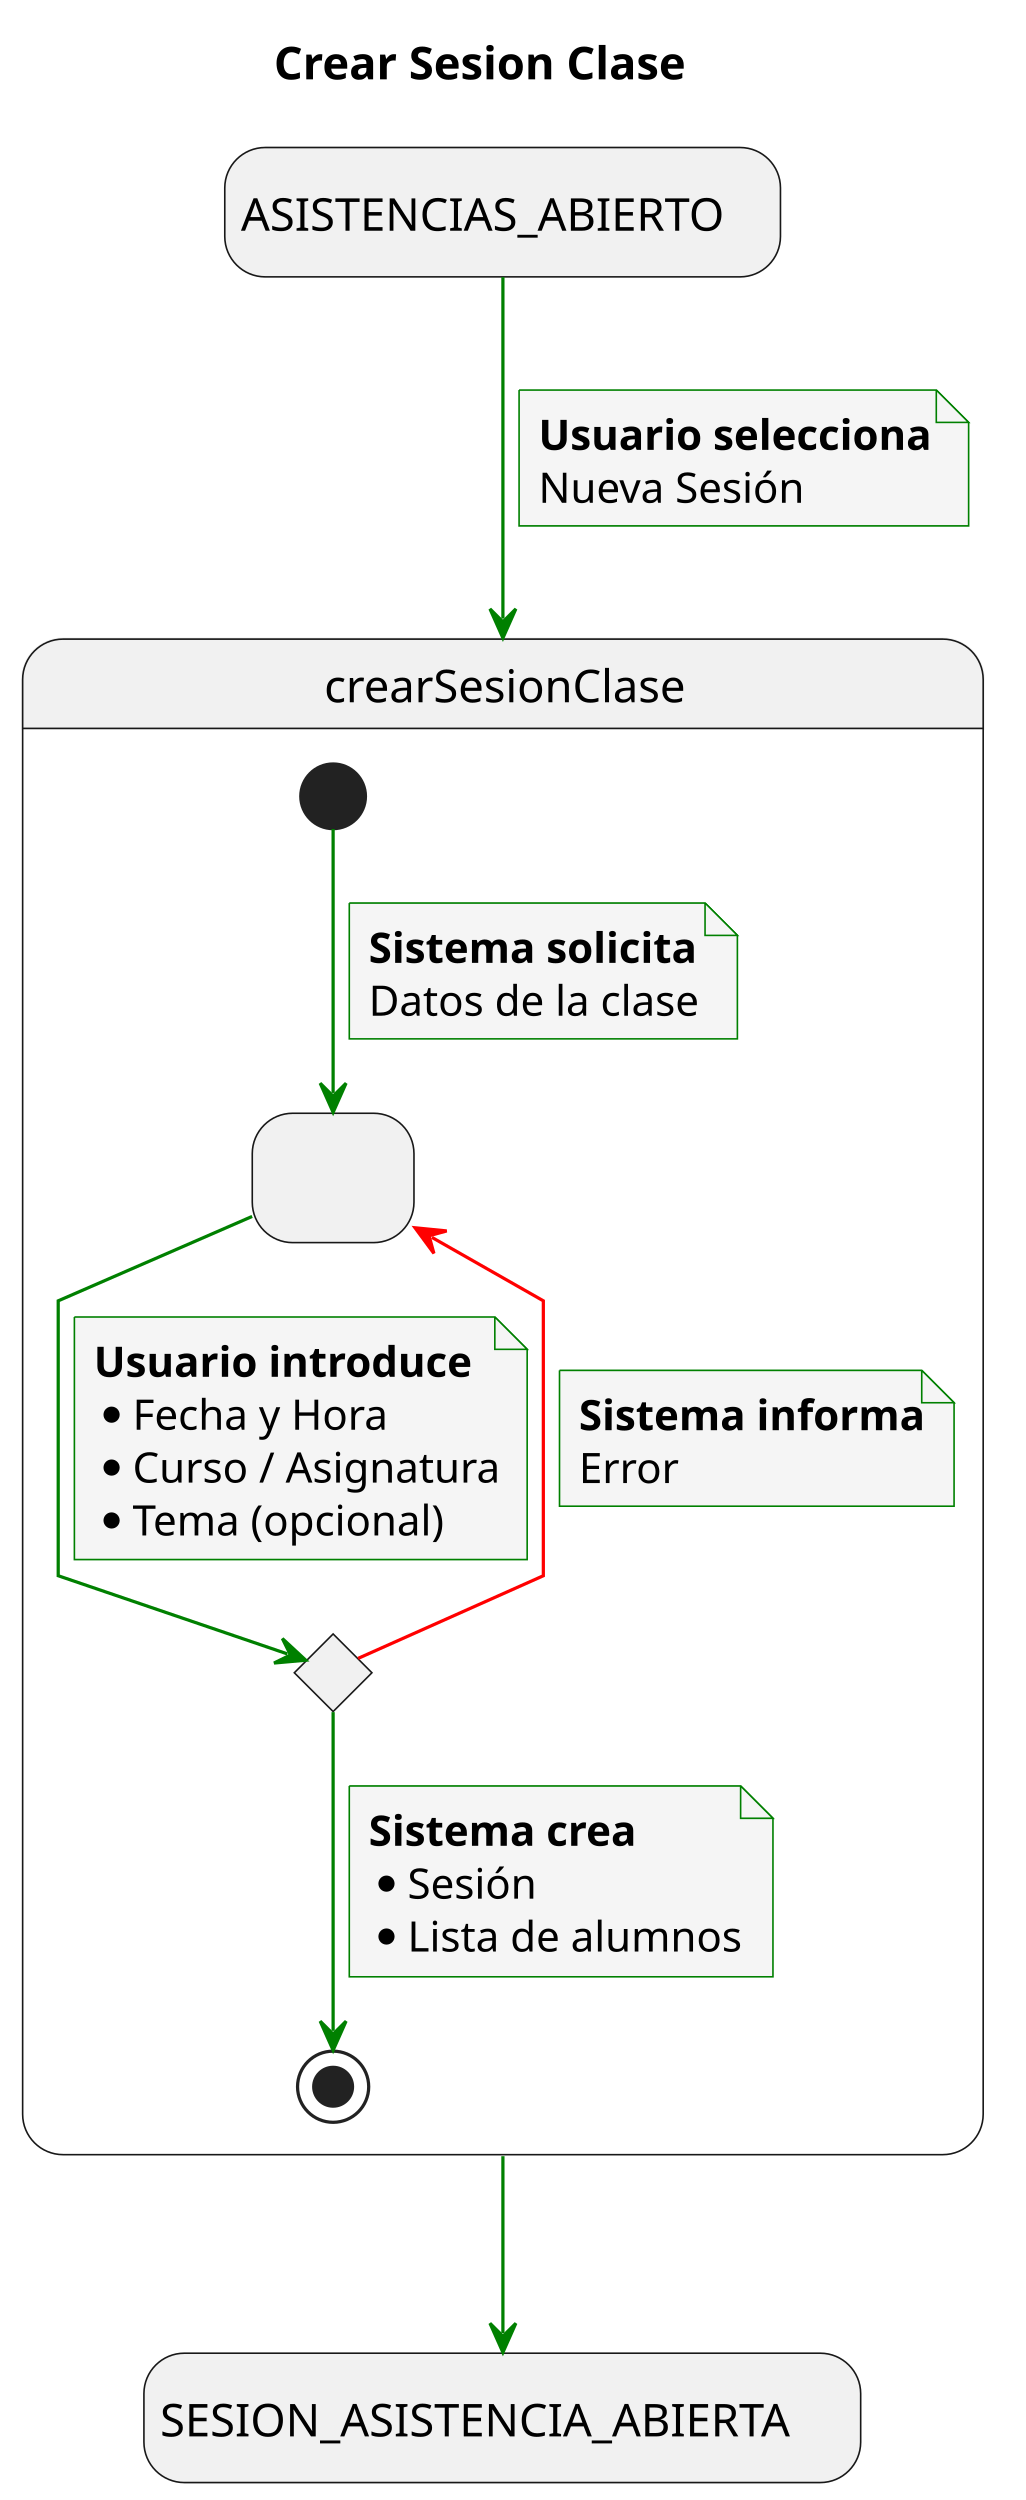
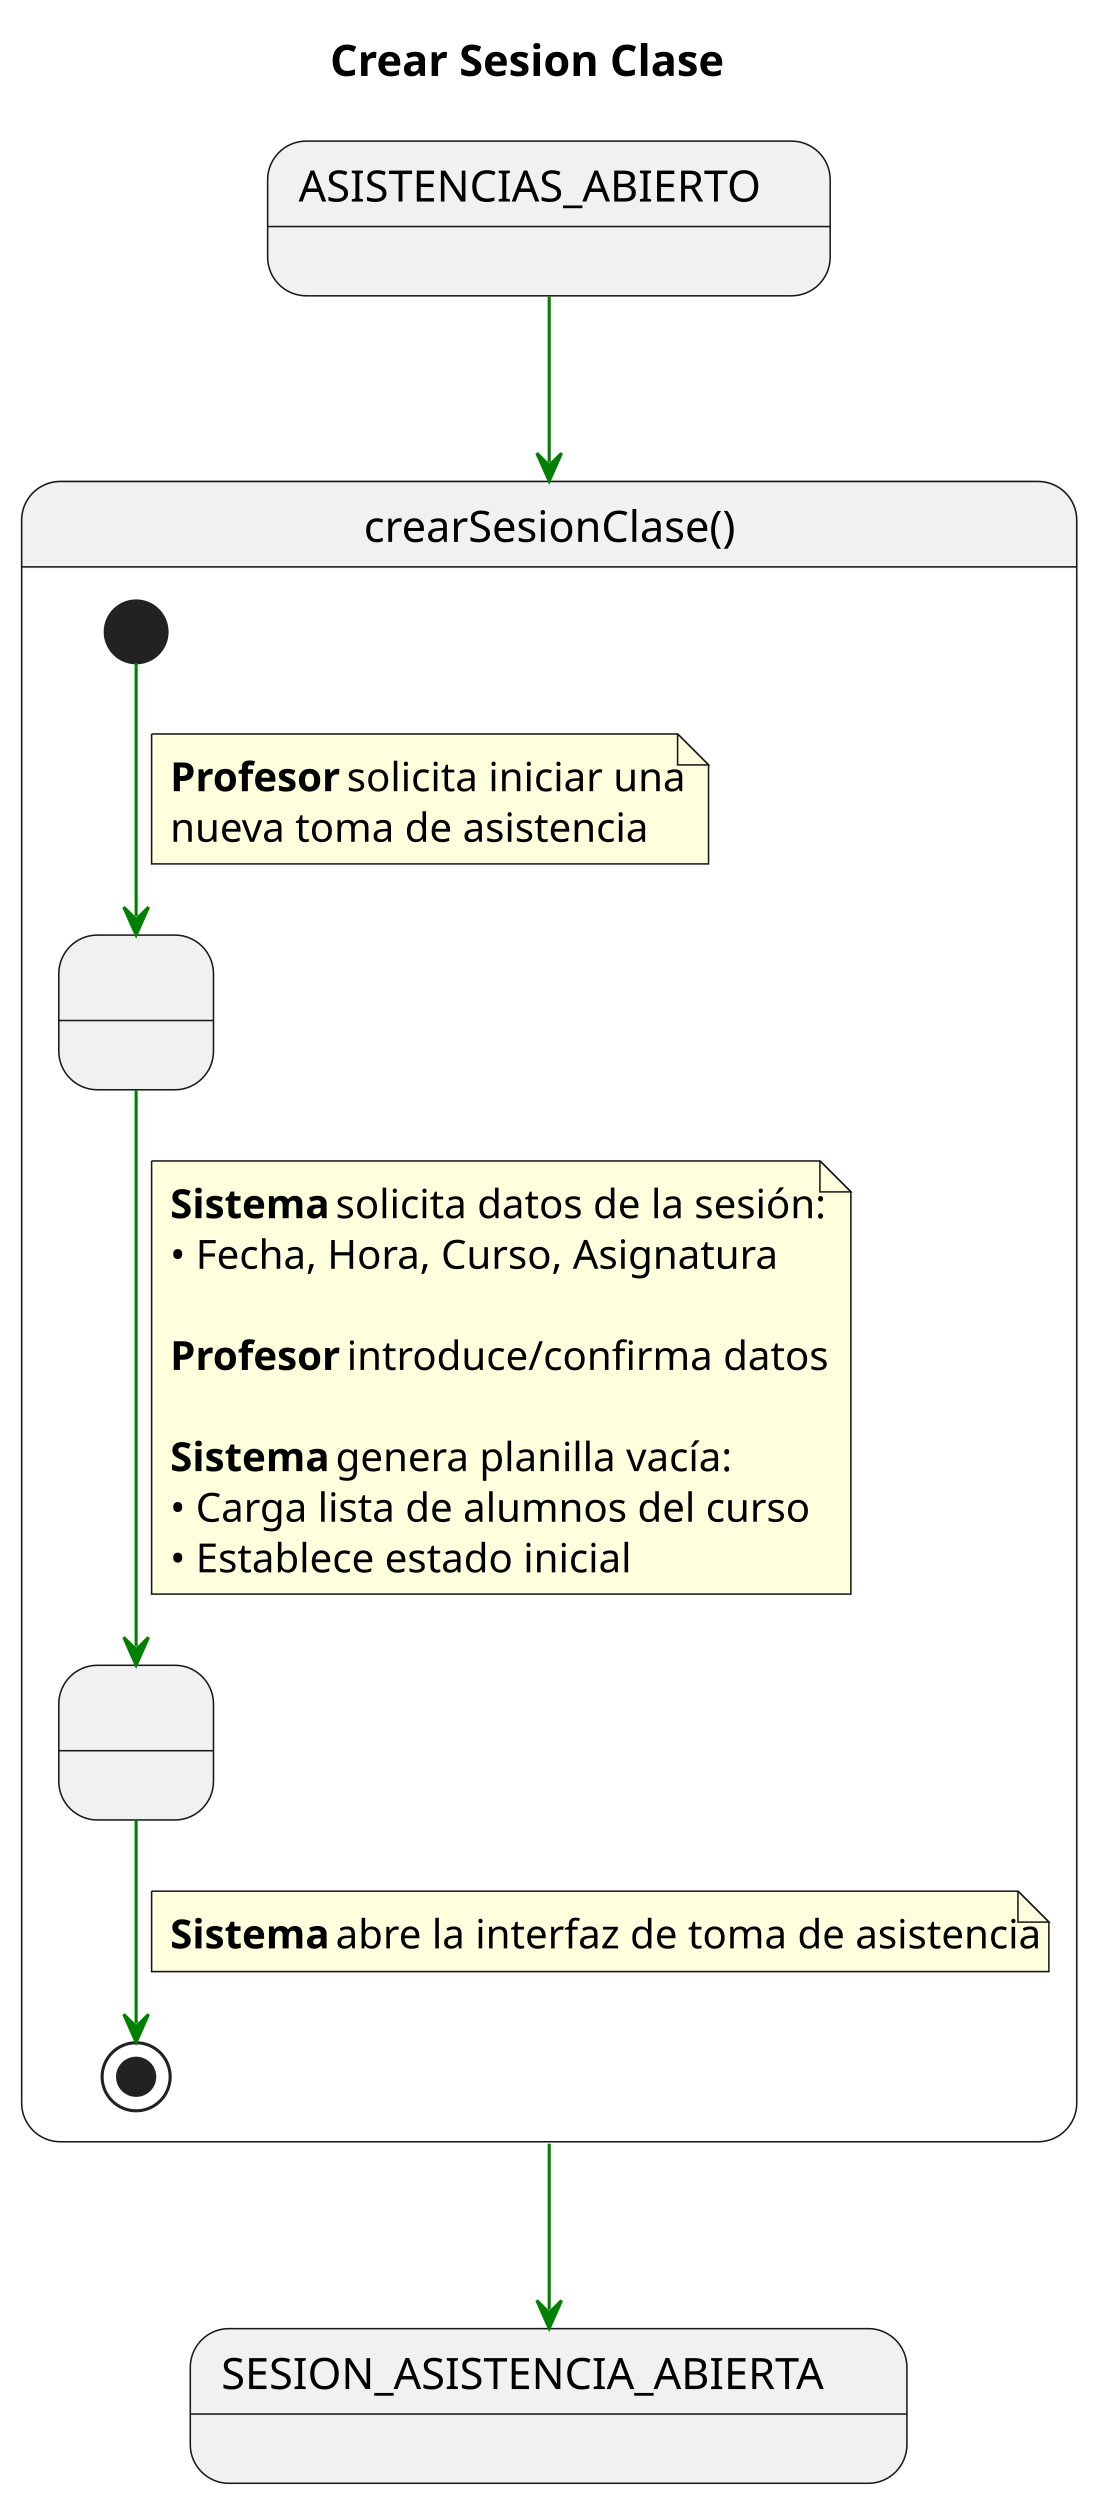
- <svg xmlns="http://www.w3.org/2000/svg" contentStyleType="text/css" data-diagram-type="STATE" height="773px" preserveAspectRatio="none" style="width:317px;height:773px;background:#FFFFFF;" version="1.1" viewBox="0 0 317 773" width="317px" zoomAndPan="magnify">
+ <svg xmlns="http://www.w3.org/2000/svg" contentStyleType="text/css" data-diagram-type="STATE" height="808px" preserveAspectRatio="none" style="width:361px;height:808px;background:#FFFFFF;" version="1.1" viewBox="0 0 361 808" width="361px" zoomAndPan="magnify">
  <defs />
  <g>
-     <text fill="#000000" font-family="sans-serif" font-size="14" font-weight="bold" lengthAdjust="spacing" textLength="127.62" x="84.69" y="24.533">Crear Sesion Clase</text>
-     <rect fill="#F1F1F1" height="40" rx="12.5" ry="12.5" style="stroke:#181818;stroke-width:0.5;" width="171.82" x="69.5" y="45.609" />
-     <text fill="#000000" font-family="sans-serif" font-size="14" lengthAdjust="spacing" textLength="161.82" x="74.5" y="71.338">ASISTENCIAS_ABIERTO</text>
-     <rect fill="#F1F1F1" height="40" rx="12.5" ry="12.5" style="stroke:#181818;stroke-width:0.5;" width="221.62" x="44.5" y="727.609" />
-     <text fill="#000000" font-family="sans-serif" font-size="14" lengthAdjust="spacing" textLength="211.62" x="49.5" y="753.338">SESION_ASISTENCIA_ABIERTA</text>
-     <path d="M19.5,197.609 L291.5,197.609 A12.5,12.5 0 0 1 304,210.109 L304,225.219 L7,225.219 L7,210.109 A12.5,12.5 0 0 1 19.5,197.609" fill="#F1F1F1" style="stroke:#F1F1F1;stroke-width:1;" />
-     <rect fill="none" height="468.609" rx="12.5" ry="12.5" style="stroke:#181818;stroke-width:0.5;" width="297" x="7" y="197.609" />
-     <line style="stroke:#181818;stroke-width:0.5;" x1="7" x2="304" y1="225.219" y2="225.219" />
-     <text fill="#000000" font-family="sans-serif" font-size="14" lengthAdjust="spacing" textLength="110.496" x="100.252" y="217.143">crearSesionClase</text>
-     <rect fill="#F1F1F1" height="40" rx="12.5" ry="12.5" style="stroke:#181818;stroke-width:0.5;" width="50" x="78" y="344.219" />
-     <text fill="#000000" font-family="sans-serif" font-size="14" lengthAdjust="spacing" textLength="3.89" x="101.055" y="369.947"> </text>
-     <g class="entity" data-entity="ValidarDatosSesion" data-uid="ent0006" id="entity_ValidarDatosSesion">
-       <polygon fill="#F1F1F1" points="103,505.219,115,517.219,103,529.219,91,517.219,103,505.219" style="stroke:#181818;stroke-width:0.5;" />
+     <text fill="#000000" font-family="sans-serif" font-size="14" font-weight="bold" lengthAdjust="spacing" textLength="127.62" x="106.69" y="24.533">Crear Sesion Clase</text>
+     <g id="ASISTENCIAS_ABIERTO_INICIAL">
+       <rect fill="#F1F1F1" height="50" rx="12.5" ry="12.5" style="stroke:#181818;stroke-width:0.5;" width="181.82" x="86.5" y="45.609" />
+       <line style="stroke:#181818;stroke-width:0.5;" x1="86.5" x2="268.32" y1="73.219" y2="73.219" />
+       <text fill="#000000" font-family="sans-serif" font-size="14" lengthAdjust="spacing" textLength="161.82" x="96.5" y="65.143">ASISTENCIAS_ABIERTO</text>
    </g>
-     <ellipse cx="103" cy="246.219" fill="#222222" rx="10" ry="10" style="stroke:#222222;stroke-width:1;" />
-     <ellipse cx="103" cy="645.219" fill="none" rx="11" ry="11" style="stroke:#222222;stroke-width:1;" />
-     <ellipse cx="103" cy="645.219" fill="#222222" rx="6" ry="6" style="stroke:#222222;stroke-width:1;" />
-     <g class="link" data-entity-1="*start*crearSesionClase" data-entity-2="FormularioSesion" data-source-line="25" data-uid="lnk4" id="link_*start*crearSesionClase_FormularioSesion">
-       <path d="M103,256.319 C103,275.119 103,312.599 103,337.929" fill="none" id="*start*crearSesionClase-to-FormularioSesion" style="stroke:#008000;stroke-width:1;" />
-       <polygon fill="#008000" points="103,343.929,107,334.929,103,338.929,99,334.929,103,343.929" style="stroke:#008000;stroke-width:1;" />
-       <path d="M108,279.219 L108,321.219 L228,321.219 L228,289.219 L218,279.219 L108,279.219" fill="#F5F5F5" style="stroke:#008000;stroke-width:0.5;" />
-       <path d="M218,279.219 L218,289.219 L228,289.219 L218,279.219" fill="#F5F5F5" style="stroke:#008000;stroke-width:0.5;" />
-       <text fill="#000000" font-family="sans-serif" font-size="13" font-weight="bold" lengthAdjust="spacing" textLength="98.268" x="114" y="297.714">Sistema solicita</text>
-       <text fill="#000000" font-family="sans-serif" font-size="13" lengthAdjust="spacing" textLength="99.722" x="114" y="314.065">Datos de la clase</text>
+     <g id="SESION_ASISTENCIA_ABIERTA_FINAL">
+       <rect fill="#F1F1F1" height="50" rx="12.5" ry="12.5" style="stroke:#181818;stroke-width:0.5;" width="231.62" x="61.5" y="752.609" />
+       <line style="stroke:#181818;stroke-width:0.5;" x1="61.5" x2="293.12" y1="780.219" y2="780.219" />
+       <text fill="#000000" font-family="sans-serif" font-size="14" lengthAdjust="spacing" textLength="211.62" x="71.5" y="772.143">SESION_ASISTENCIA_ABIERTA</text>
    </g>
-     <g class="link" data-entity-1="FormularioSesion" data-entity-2="ValidarDatosSesion" data-source-line="31" data-uid="lnk5" id="link_FormularioSesion_ValidarDatosSesion">
-       <path d="M77.96,376.119 C52.88,387.039 18,402.219 18,402.219 C18,402.219 18,487.219 18,487.219 C18,487.219 67.361,504.063 88.861,511.393" fill="none" id="FormularioSesion-to-ValidarDatosSesion" style="stroke:#008000;stroke-width:1;" />
-       <polygon fill="#008000" points="94.54,513.329,87.312,506.639,89.808,511.715,84.731,514.211,94.54,513.329" style="stroke:#008000;stroke-width:1;" />
-       <path d="M23,407.219 L23,482.219 L163,482.219 L163,417.219 L153,407.219 L23,407.219" fill="#F5F5F5" style="stroke:#008000;stroke-width:0.5;" />
-       <path d="M153,407.219 L153,417.219 L163,417.219 L153,407.219" fill="#F5F5F5" style="stroke:#008000;stroke-width:0.5;" />
-       <text fill="#000000" font-family="sans-serif" font-size="13" font-weight="bold" lengthAdjust="spacing" textLength="111.236" x="29" y="425.714">Usuario introduce</text>
-       <ellipse cx="34.5" cy="437.422" fill="#000000" rx="2.5" ry="2.5" />
-       <text fill="#000000" font-family="sans-serif" font-size="13" lengthAdjust="spacing" textLength="78.032" x="41" y="442.065">Fecha y Hora</text>
-       <ellipse cx="34.5" cy="453.773" fill="#000000" rx="2.5" ry="2.5" />
-       <text fill="#000000" font-family="sans-serif" font-size="13" lengthAdjust="spacing" textLength="107.663" x="41" y="458.417">Curso / Asignatura</text>
-       <ellipse cx="34.5" cy="470.125" fill="#000000" rx="2.5" ry="2.5" />
-       <text fill="#000000" font-family="sans-serif" font-size="13" lengthAdjust="spacing" textLength="93.926" x="41" y="474.769">Tema (opcional)</text>
+     <path d="M19.5,155.609 L335.5,155.609 A12.5,12.5 0 0 1 348,168.109 L348,183.219 L7,183.219 L7,168.109 A12.5,12.5 0 0 1 19.5,155.609" fill="#F1F1F1" style="stroke:#F1F1F1;stroke-width:1;" />
+     <rect fill="none" height="536.609" rx="12.5" ry="12.5" style="stroke:#181818;stroke-width:0.5;" width="341" x="7" y="155.609" />
+     <line style="stroke:#181818;stroke-width:0.5;" x1="7" x2="348" y1="183.219" y2="183.219" />
+     <text fill="#000000" font-family="sans-serif" font-size="14" lengthAdjust="spacing" textLength="119.82" x="117.59" y="175.143">crearSesionClase()</text>
+     <g id="crearSesionClase.ConfigurandoSesion">
+       <rect fill="#F1F1F1" height="50" rx="12.5" ry="12.5" style="stroke:#181818;stroke-width:0.5;" width="50" x="19" y="302.219" />
+       <line style="stroke:#181818;stroke-width:0.5;" x1="19" x2="69" y1="329.828" y2="329.828" />
+       <text fill="#000000" font-family="sans-serif" font-size="14" lengthAdjust="spacing" textLength="3.89" x="42.055" y="321.752"> </text>
    </g>
-     <g class="link" data-entity-1="ValidarDatosSesion" data-entity-2="FormularioSesion" data-source-line="39" data-uid="lnk6" id="link_ValidarDatosSesion_FormularioSesion">
-       <path d="M110.71,512.779 C127.93,505.099 168,487.219 168,487.219 C168,487.219 168,402.219 168,402.219 C168,402.219 151.784,392.987 133.534,382.597" fill="none" id="ValidarDatosSesion-to-FormularioSesion" style="stroke:#FF0000;stroke-width:1;" />
-       <polygon fill="#FF0000" points="128.32,379.629,134.162,387.558,132.665,382.103,138.12,380.605,128.32,379.629" style="stroke:#FF0000;stroke-width:1;" />
-       <path d="M173,423.719 L173,465.719 L295,465.719 L295,433.719 L285,423.719 L173,423.719" fill="#F5F5F5" style="stroke:#008000;stroke-width:0.5;" />
-       <path d="M285,423.719 L285,433.719 L295,433.719 L285,423.719" fill="#F5F5F5" style="stroke:#008000;stroke-width:0.5;" />
-       <text fill="#000000" font-family="sans-serif" font-size="13" font-weight="bold" lengthAdjust="spacing" textLength="101.144" x="179" y="442.214">Sistema informa</text>
-       <text fill="#000000" font-family="sans-serif" font-size="13" lengthAdjust="spacing" textLength="28.888" x="179" y="458.565">Error</text>
+     <g id="crearSesionClase.SesionInicializada">
+       <rect fill="#F1F1F1" height="50" rx="12.5" ry="12.5" style="stroke:#181818;stroke-width:0.5;" width="50" x="19" y="538.219" />
+       <line style="stroke:#181818;stroke-width:0.5;" x1="19" x2="69" y1="565.828" y2="565.828" />
+       <text fill="#000000" font-family="sans-serif" font-size="14" lengthAdjust="spacing" textLength="3.89" x="42.055" y="557.752"> </text>
    </g>
-     <g class="link" data-entity-1="ValidarDatosSesion" data-entity-2="*end*crearSesionClase" data-source-line="45" data-uid="lnk8" id="link_ValidarDatosSesion_*end*crearSesionClase">
-       <path d="M103,529.399 C103,553.609 103,604.589 103,627.949" fill="none" id="ValidarDatosSesion-to-*end*crearSesionClase" style="stroke:#008000;stroke-width:1;" />
-       <polygon fill="#008000" points="103,633.949,107,624.949,103,628.949,99,624.949,103,633.949" style="stroke:#008000;stroke-width:1;" />
-       <path d="M108,552.219 L108,611.219 L239,611.219 L239,562.219 L229,552.219 L108,552.219" fill="#F5F5F5" style="stroke:#008000;stroke-width:0.5;" />
-       <path d="M229,552.219 L229,562.219 L239,562.219 L229,552.219" fill="#F5F5F5" style="stroke:#008000;stroke-width:0.5;" />
-       <text fill="#000000" font-family="sans-serif" font-size="13" font-weight="bold" lengthAdjust="spacing" textLength="80.222" x="114" y="570.714">Sistema crea</text>
-       <ellipse cx="119.5" cy="582.422" fill="#000000" rx="2.5" ry="2.5" />
-       <text fill="#000000" font-family="sans-serif" font-size="13" lengthAdjust="spacing" textLength="39.749" x="126" y="587.065">Sesión</text>
-       <ellipse cx="119.5" cy="598.773" fill="#000000" rx="2.5" ry="2.5" />
-       <text fill="#000000" font-family="sans-serif" font-size="13" lengthAdjust="spacing" textLength="98.281" x="126" y="603.417">Lista de alumnos</text>
+     <ellipse cx="44" cy="204.219" fill="#222222" rx="10" ry="10" style="stroke:#222222;stroke-width:1;" />
+     <ellipse cx="44" cy="671.219" fill="none" rx="11" ry="11" style="stroke:#222222;stroke-width:1;" />
+     <ellipse cx="44" cy="671.219" fill="#222222" rx="6" ry="6" style="stroke:#222222;stroke-width:1;" />
+     <g class="link" data-entity-1="*start*crearSesionClase" data-entity-2="ConfigurandoSesion" data-source-line="15" data-uid="lnk4" id="link_*start*crearSesionClase_ConfigurandoSesion">
+       <path d="M44,214.309 C44,232.779 44,269.199 44,296.189" fill="none" id="*start*crearSesionClase-to-ConfigurandoSesion" style="stroke:#008000;stroke-width:1;" />
+       <polygon fill="#008000" points="44,302.189,48,293.189,44,297.189,40,293.189,44,302.189" style="stroke:#008000;stroke-width:1;" />
+       <path d="M49,237.219 L49,279.219 L229,279.219 L229,247.219 L219,237.219 L49,237.219" fill="#FEFFDD" style="stroke:#181818;stroke-width:0.5;" />
+       <path d="M219,237.219 L219,247.219 L229,247.219 L219,237.219" fill="#FEFFDD" style="stroke:#181818;stroke-width:0.5;" />
+       <text fill="#000000" font-family="sans-serif" font-size="13" font-weight="bold" lengthAdjust="spacing" textLength="53.46" x="55" y="255.714">Profesor</text>
+       <text fill="#000000" font-family="sans-serif" font-size="13" lengthAdjust="spacing" textLength="102.603" x="112.072" y="255.714">solicita iniciar una</text>
+       <text fill="#000000" font-family="sans-serif" font-size="13" lengthAdjust="spacing" textLength="147.424" x="55" y="272.065">nueva toma de asistencia</text>
    </g>
-     <g class="link" data-entity-1="startState" data-entity-2="crearSesionClase" data-source-line="15" data-uid="lnk2" id="link_startState_crearSesionClase">
-       <path d="M155.5,85.689 C155.5,108.839 155.5,144.589 155.5,191.269" fill="none" id="startState-to-crearSesionClase" style="stroke:#008000;stroke-width:1;" />
-       <polygon fill="#008000" points="155.5,197.269,159.5,188.269,155.5,192.269,151.5,188.269,155.5,197.269" style="stroke:#008000;stroke-width:1;" />
-       <path d="M160.5,120.609 L160.5,162.609 L299.5,162.609 L299.5,130.609 L289.5,120.609 L160.5,120.609" fill="#F5F5F5" style="stroke:#008000;stroke-width:0.5;" />
-       <path d="M289.5,120.609 L289.5,130.609 L299.5,130.609 L289.5,120.609" fill="#F5F5F5" style="stroke:#008000;stroke-width:0.5;" />
-       <text fill="#000000" font-family="sans-serif" font-size="13" font-weight="bold" lengthAdjust="spacing" textLength="118.498" x="166.5" y="139.105">Usuario selecciona</text>
-       <text fill="#000000" font-family="sans-serif" font-size="13" lengthAdjust="spacing" textLength="80.939" x="166.5" y="155.456">Nueva Sesión</text>
+     <g class="link" data-entity-1="ConfigurandoSesion" data-entity-2="SesionInicializada" data-source-line="21" data-uid="lnk5" id="link_ConfigurandoSesion_SesionInicializada">
+       <path d="M44,352.379 C44,397.339 44,487.329 44,532.189" fill="none" id="ConfigurandoSesion-to-SesionInicializada" style="stroke:#008000;stroke-width:1;" />
+       <polygon fill="#008000" points="44,538.189,48,529.189,44,533.189,40,529.189,44,538.189" style="stroke:#008000;stroke-width:1;" />
+       <path d="M49,375.219 L49,515.219 L275,515.219 L275,385.219 L265,375.219 L49,375.219" fill="#FEFFDD" style="stroke:#181818;stroke-width:0.5;" />
+       <path d="M265,375.219 L265,385.219 L275,385.219 L265,375.219" fill="#FEFFDD" style="stroke:#181818;stroke-width:0.5;" />
+       <text fill="#000000" font-family="sans-serif" font-size="13" font-weight="bold" lengthAdjust="spacing" textLength="49.861" x="55" y="393.714">Sistema</text>
+       <text fill="#000000" font-family="sans-serif" font-size="13" lengthAdjust="spacing" textLength="151.753" x="108.473" y="393.714">solicita datos de la sesión:</text>
+       <text fill="#000000" font-family="sans-serif" font-size="13" lengthAdjust="spacing" textLength="191.699" x="55" y="410.065">• Fecha, Hora, Curso, Asignatura</text>
+       <text fill="#000000" font-family="sans-serif" font-size="13" lengthAdjust="spacing" textLength="3.612" x="55" y="426.417"> </text>
+       <text fill="#000000" font-family="sans-serif" font-size="13" font-weight="bold" lengthAdjust="spacing" textLength="53.46" x="55" y="442.769">Profesor</text>
+       <text fill="#000000" font-family="sans-serif" font-size="13" lengthAdjust="spacing" textLength="142.352" x="112.072" y="442.769">introduce/confirma datos</text>
+       <text fill="#000000" font-family="sans-serif" font-size="13" lengthAdjust="spacing" textLength="3.612" x="55" y="459.12"> </text>
+       <text fill="#000000" font-family="sans-serif" font-size="13" font-weight="bold" lengthAdjust="spacing" textLength="49.861" x="55" y="475.472">Sistema</text>
+       <text fill="#000000" font-family="sans-serif" font-size="13" lengthAdjust="spacing" textLength="122.859" x="108.473" y="475.472">genera planilla vacía:</text>
+       <text fill="#000000" font-family="sans-serif" font-size="13" lengthAdjust="spacing" textLength="198.212" x="55" y="491.823">• Carga lista de alumnos del curso</text>
+       <text fill="#000000" font-family="sans-serif" font-size="13" lengthAdjust="spacing" textLength="144.752" x="55" y="508.175">• Establece estado inicial</text>
    </g>
-     <g class="link" data-entity-1="crearSesionClase" data-entity-2="endState" data-source-line="53" data-uid="lnk9" id="link_crearSesionClase_endState">
-       <path d="M155.5,666.689 C155.5,691.539 155.5,706.959 155.5,721.359" fill="none" id="crearSesionClase-to-endState" style="stroke:#008000;stroke-width:1;" />
-       <polygon fill="#008000" points="155.5,727.359,159.5,718.359,155.5,722.359,151.5,718.359,155.5,727.359" style="stroke:#008000;stroke-width:1;" />
+     <g class="link" data-entity-1="SesionInicializada" data-entity-2="*end*crearSesionClase" data-source-line="33" data-uid="lnk7" id="link_SesionInicializada_*end*crearSesionClase">
+       <path d="M44,588.269 C44,610.869 44,637.599 44,654.019" fill="none" id="SesionInicializada-to-*end*crearSesionClase" style="stroke:#008000;stroke-width:1;" />
+       <polygon fill="#008000" points="44,660.019,48,651.019,44,655.019,40,651.019,44,660.019" style="stroke:#008000;stroke-width:1;" />
+       <path d="M49,611.219 L49,637.219 L339,637.219 L339,621.219 L329,611.219 L49,611.219" fill="#FEFFDD" style="stroke:#181818;stroke-width:0.5;" />
+       <path d="M329,611.219 L329,621.219 L339,621.219 L329,611.219" fill="#FEFFDD" style="stroke:#181818;stroke-width:0.5;" />
+       <text fill="#000000" font-family="sans-serif" font-size="13" font-weight="bold" lengthAdjust="spacing" textLength="49.861" x="55" y="629.714">Sistema</text>
+       <text fill="#000000" font-family="sans-serif" font-size="13" lengthAdjust="spacing" textLength="216.068" x="108.473" y="629.714">abre la interfaz de toma de asistencia</text>
+     </g>
+     <g class="link" data-entity-1="ASISTENCIAS_ABIERTO_INICIAL" data-entity-2="crearSesionClase" data-source-line="8" data-uid="lnk2" id="link_ASISTENCIAS_ABIERTO_INICIAL_crearSesionClase">
+       <path d="M177.5,95.769 C177.5,110.659 177.5,125.469 177.5,149.469" fill="none" id="ASISTENCIAS_ABIERTO_INICIAL-to-crearSesionClase" style="stroke:#008000;stroke-width:1;" />
+       <polygon fill="#008000" points="177.5,155.469,181.5,146.469,177.5,150.469,173.5,146.469,177.5,155.469" style="stroke:#008000;stroke-width:1;" />
+     </g>
+     <g class="link" data-entity-1="crearSesionClase" data-entity-2="SESION_ASISTENCIA_ABIERTA_FINAL" data-source-line="40" data-uid="lnk8" id="link_crearSesionClase_SESION_ASISTENCIA_ABIERTA_FINAL">
+       <path d="M177.5,692.859 C177.5,716.839 177.5,731.639 177.5,746.509" fill="none" id="crearSesionClase-to-SESION_ASISTENCIA_ABIERTA_FINAL" style="stroke:#008000;stroke-width:1;" />
+       <polygon fill="#008000" points="177.5,752.509,181.5,743.509,177.5,747.509,173.5,743.509,177.5,752.509" style="stroke:#008000;stroke-width:1;" />
    </g>
  </g>
</svg>
